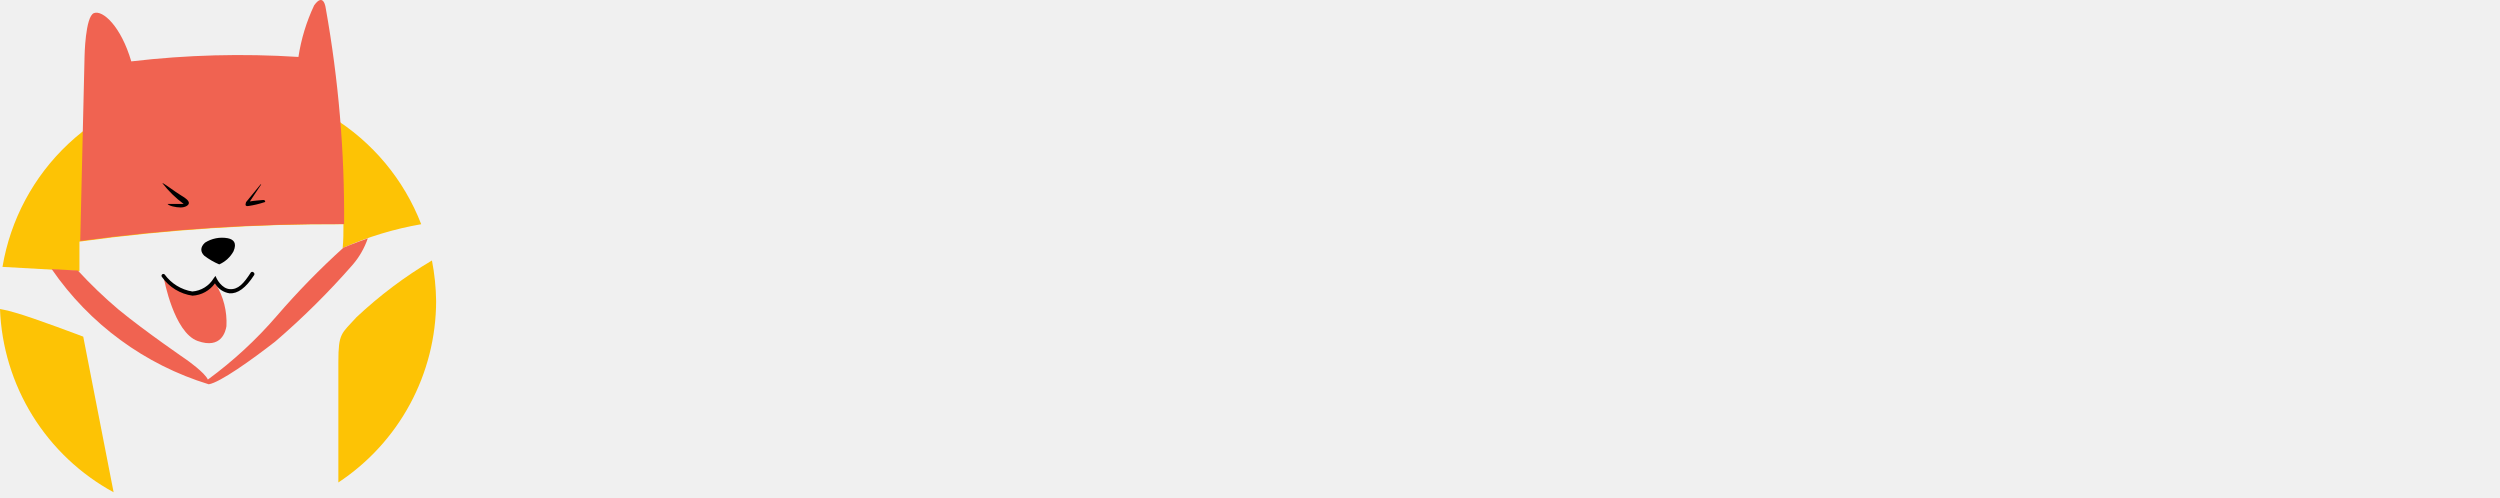
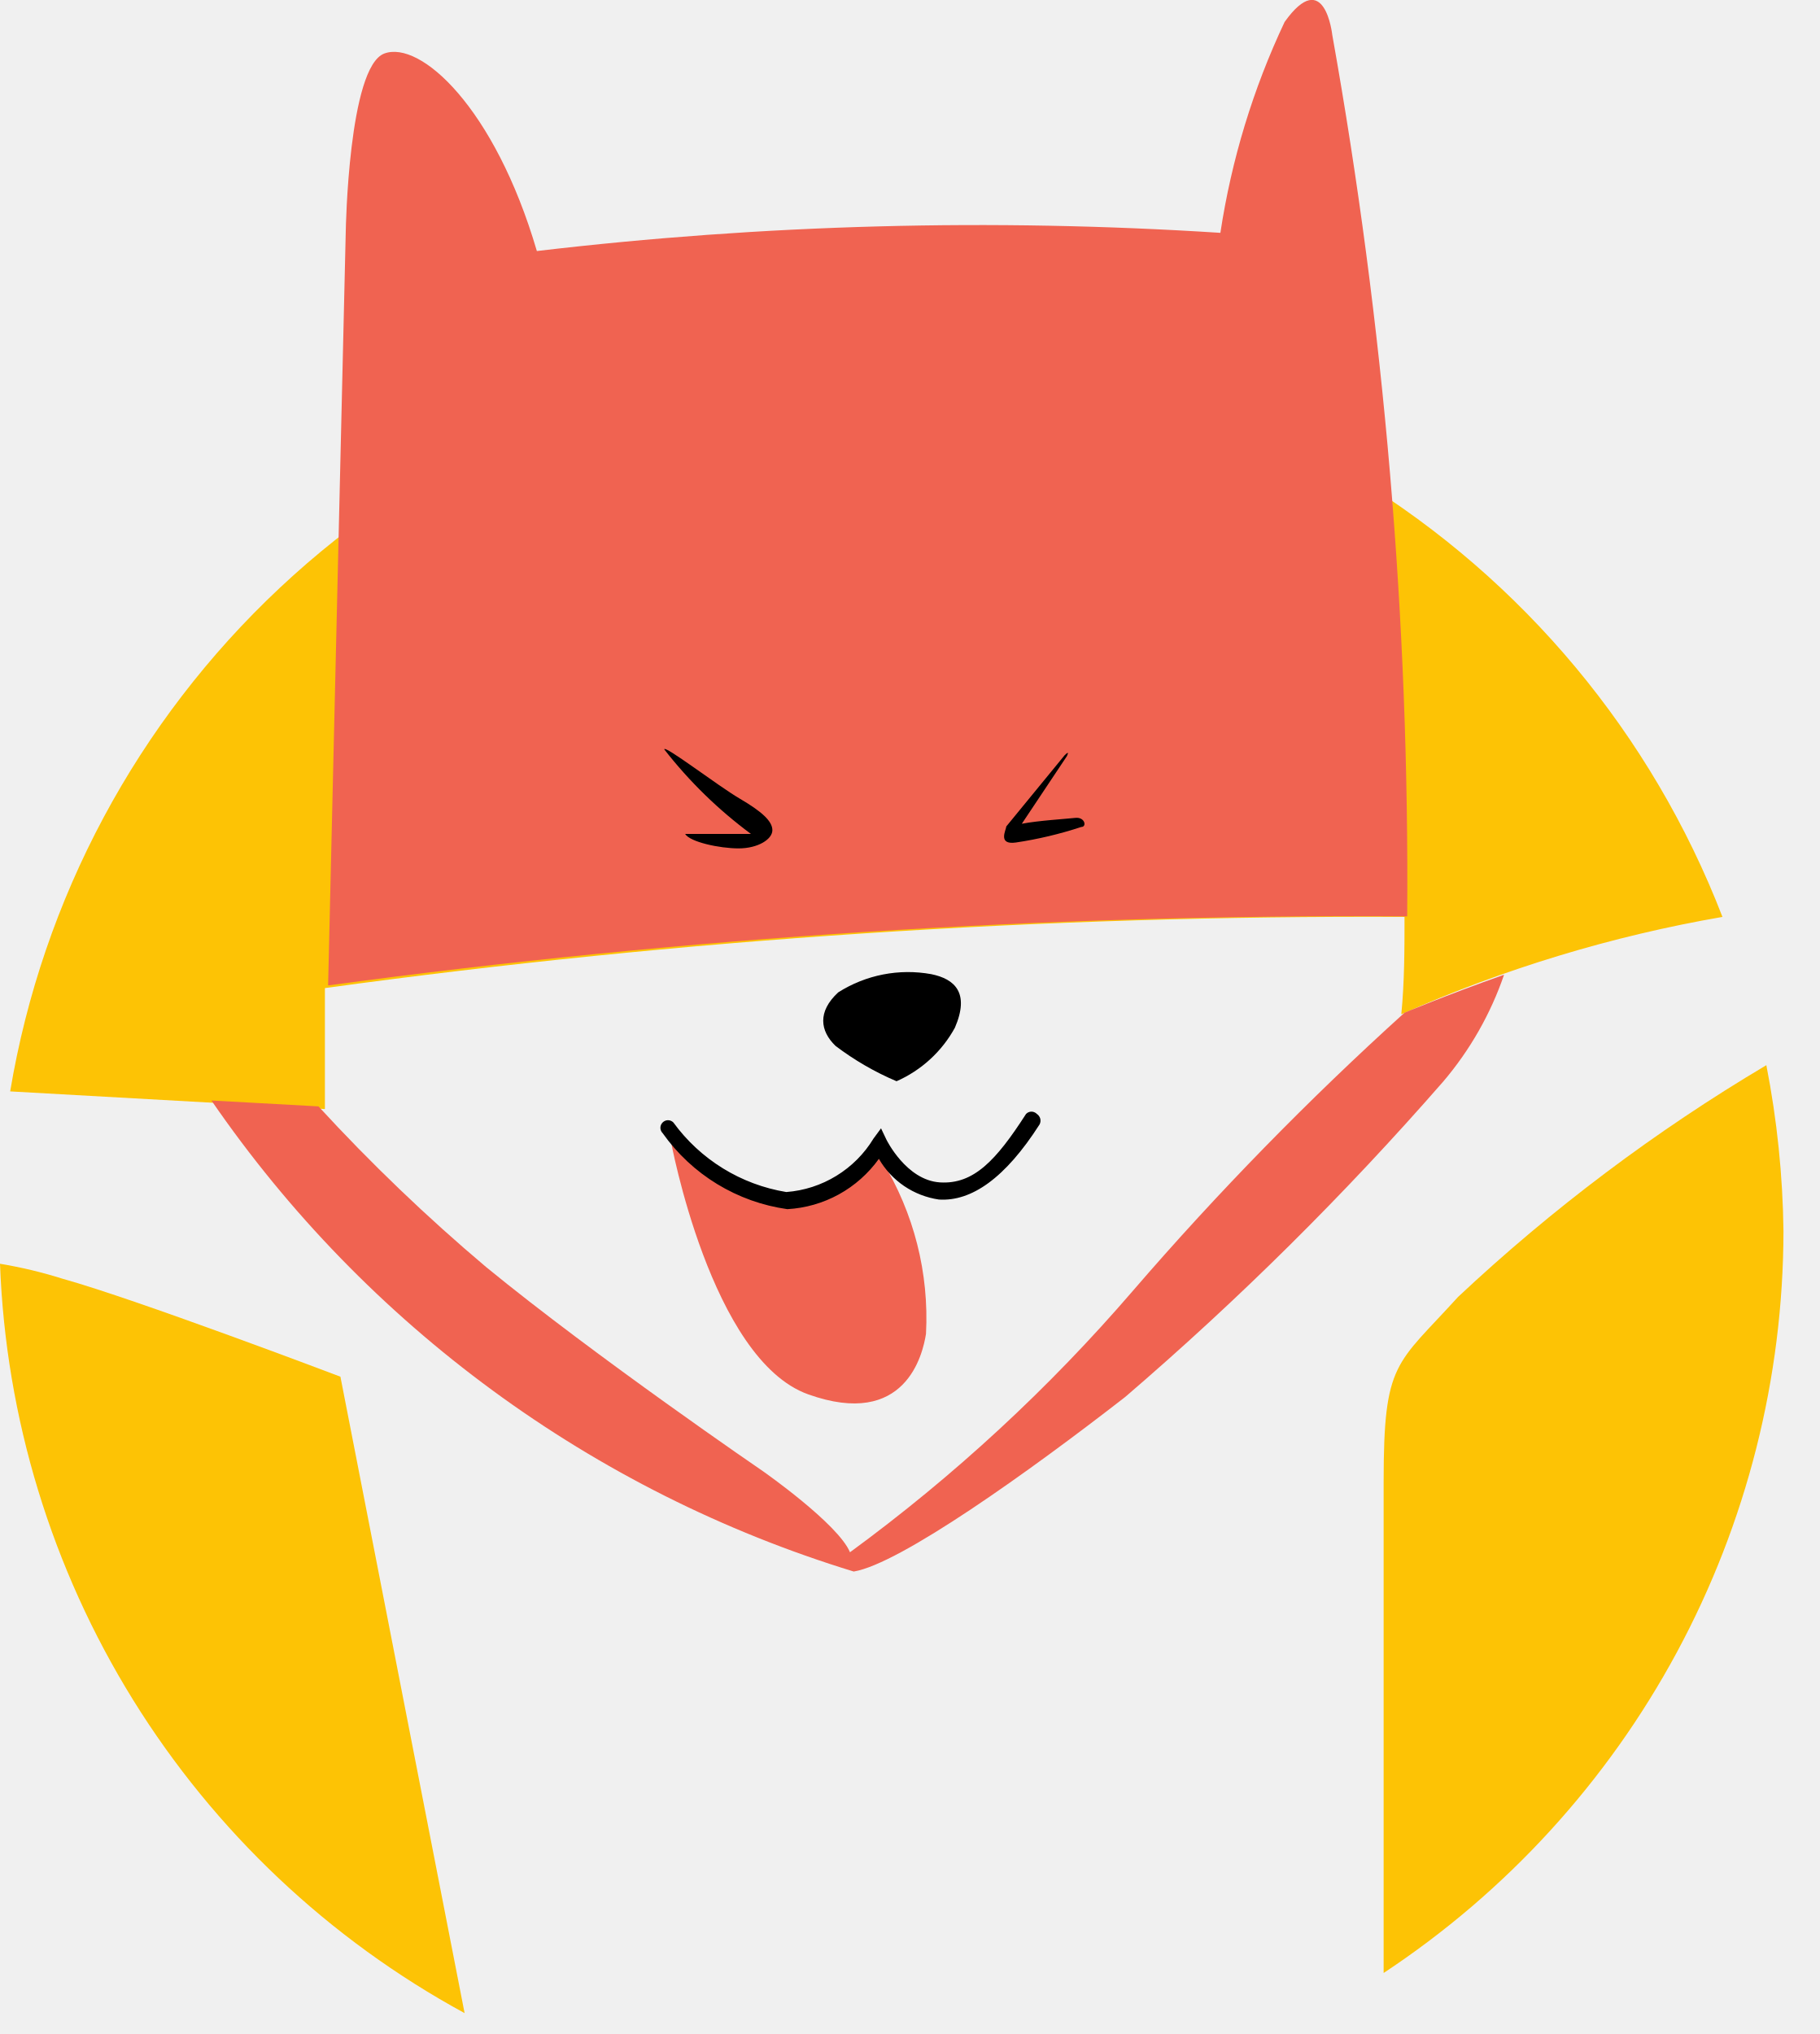
- <svg xmlns="http://www.w3.org/2000/svg" width="191" height="38" viewBox="0 0 191 38" fill="none">
+ <svg xmlns="http://www.w3.org/2000/svg" width="34" height="38" viewBox="0 0 34 38" fill="none">
  <g clip-path="url(#clip0)">
    <path d="M6.07 20.72V18.46C12.754 17.542 19.494 17.098 26.24 17.13C26.24 17.73 26.24 18.34 26.18 18.95C28.098 18.099 30.113 17.488 32.18 17.13C30.863 13.722 28.462 10.841 25.347 8.931C22.232 7.021 18.576 6.186 14.941 6.557C11.306 6.927 7.894 8.482 5.229 10.981C2.563 13.48 0.793 16.786 0.19 20.39L6.07 20.72Z" fill="#FDC305" />
    <path d="M27.24 24.23C26.08 25.51 25.85 25.43 25.85 27.68C25.85 28.59 25.85 32.58 25.85 36.86C28.142 35.346 30.024 33.288 31.328 30.869C32.632 28.451 33.316 25.747 33.32 23C33.307 21.959 33.2 20.922 33 19.9C30.928 21.13 28.997 22.581 27.24 24.23Z" fill="#FDC305" />
    <path d="M6.36 25.72C6.36 25.72 2.57 24.28 1.17 23.89C0.787 23.769 0.396 23.676 0 23.61C0.108 26.496 0.966 29.304 2.487 31.759C4.009 34.213 6.143 36.23 8.68 37.61L6.36 25.72Z" fill="#FDC305" />
    <path d="M26.29 17.12C26.331 11.599 25.862 6.085 24.89 0.65C24.89 0.65 24.75 -0.64 24 0.41C23.411 1.658 23.007 2.985 22.8 4.35C18.542 4.076 14.268 4.19 10.03 4.69C9.24 2 7.85 0.75 7.18 1C6.51 1.25 6.46 4.31 6.46 4.31L6.13 18.41C12.811 17.506 19.548 17.075 26.29 17.12Z" fill="#F06351" />
    <path d="M12.41 14C12.41 13.91 13.41 14.68 13.82 14.92C14.23 15.16 14.43 15.34 14.43 15.51C14.43 15.68 14.16 15.85 13.8 15.85C13.44 15.85 12.89 15.73 12.8 15.58H13.74H14.03C13.421 15.129 12.876 14.598 12.41 14Z" fill="black" />
    <path d="M19.89 14.11L18.8 15.44C18.8 15.5 18.63 15.79 18.98 15.74C19.394 15.678 19.802 15.581 20.2 15.45C20.31 15.45 20.27 15.26 20.09 15.28C19.91 15.3 19.4 15.33 19.09 15.39L19.93 14.13C19.93 14.13 20 14 19.89 14.11Z" fill="black" />
    <path d="M16.75 20.2C17.213 19.996 17.597 19.644 17.84 19.2C18.12 18.55 17.84 18.29 17.4 18.2C16.798 18.09 16.177 18.212 15.66 18.54C15.27 18.9 15.32 19.26 15.61 19.54C15.961 19.806 16.344 20.028 16.75 20.2Z" fill="black" />
    <path d="M16.35 21.45C16.238 21.678 16.082 21.883 15.89 22.05C15.605 22.279 15.255 22.412 14.89 22.43C14.364 22.472 13.841 22.319 13.42 22C13.222 21.881 13.044 21.732 12.89 21.56C12.79 21.449 12.667 21.36 12.53 21.3C12.53 21.3 13.28 25.4 15.1 26.05C16.92 26.7 17.24 25.3 17.3 24.92C17.36 23.785 17.074 22.659 16.48 21.69C16.46 21.38 16.45 21.58 16.35 21.45Z" fill="#F06351" />
    <path d="M14.71 22.59C14.245 22.525 13.799 22.365 13.398 22.121C12.998 21.877 12.651 21.553 12.38 21.17C12.367 21.157 12.356 21.141 12.349 21.124C12.342 21.107 12.338 21.089 12.338 21.07C12.338 21.051 12.342 21.033 12.349 21.016C12.356 20.999 12.367 20.983 12.38 20.97C12.393 20.957 12.409 20.946 12.426 20.939C12.443 20.932 12.461 20.928 12.48 20.928C12.499 20.928 12.517 20.932 12.534 20.939C12.551 20.946 12.567 20.957 12.58 20.97C13.085 21.664 13.843 22.131 14.69 22.27C15.022 22.245 15.343 22.141 15.626 21.967C15.91 21.793 16.148 21.554 16.32 21.27L16.46 21.08L16.56 21.29C16.56 21.29 16.93 22.05 17.56 22.09C18.19 22.13 18.61 21.68 19.17 20.81C19.183 20.797 19.199 20.786 19.216 20.779C19.233 20.772 19.251 20.768 19.27 20.768C19.289 20.768 19.307 20.772 19.324 20.779C19.341 20.786 19.357 20.797 19.37 20.81C19.402 20.831 19.425 20.863 19.435 20.9C19.444 20.937 19.439 20.977 19.42 21.01C18.78 22.01 18.15 22.45 17.54 22.41C17.308 22.376 17.087 22.29 16.893 22.159C16.699 22.027 16.537 21.853 16.42 21.65C16.223 21.924 15.968 22.151 15.672 22.314C15.376 22.477 15.047 22.571 14.71 22.59Z" fill="black" />
    <path d="M26.24 18.92C24.445 20.544 22.751 22.277 21.17 24.11C19.599 25.936 17.824 27.577 15.88 29C15.66 28.47 14.26 27.49 14.26 27.49C14.26 27.49 11.13 25.35 9.08 23.67C7.974 22.737 6.929 21.735 5.95 20.67L3.95 20.56C6.84 24.765 11.07 27.868 15.95 29.36C16.81 29.22 19.22 27.5 21.02 26.1C23.139 24.282 25.124 22.313 26.96 20.21C27.462 19.621 27.849 18.942 28.1 18.21C27 18.6 26.24 18.92 26.24 18.92Z" fill="#F06351" />
  </g>
  <defs>
    <clipPath id="clip0">
      <rect width="33.32" height="37.61" fill="white" />
    </clipPath>
  </defs>
</svg>
